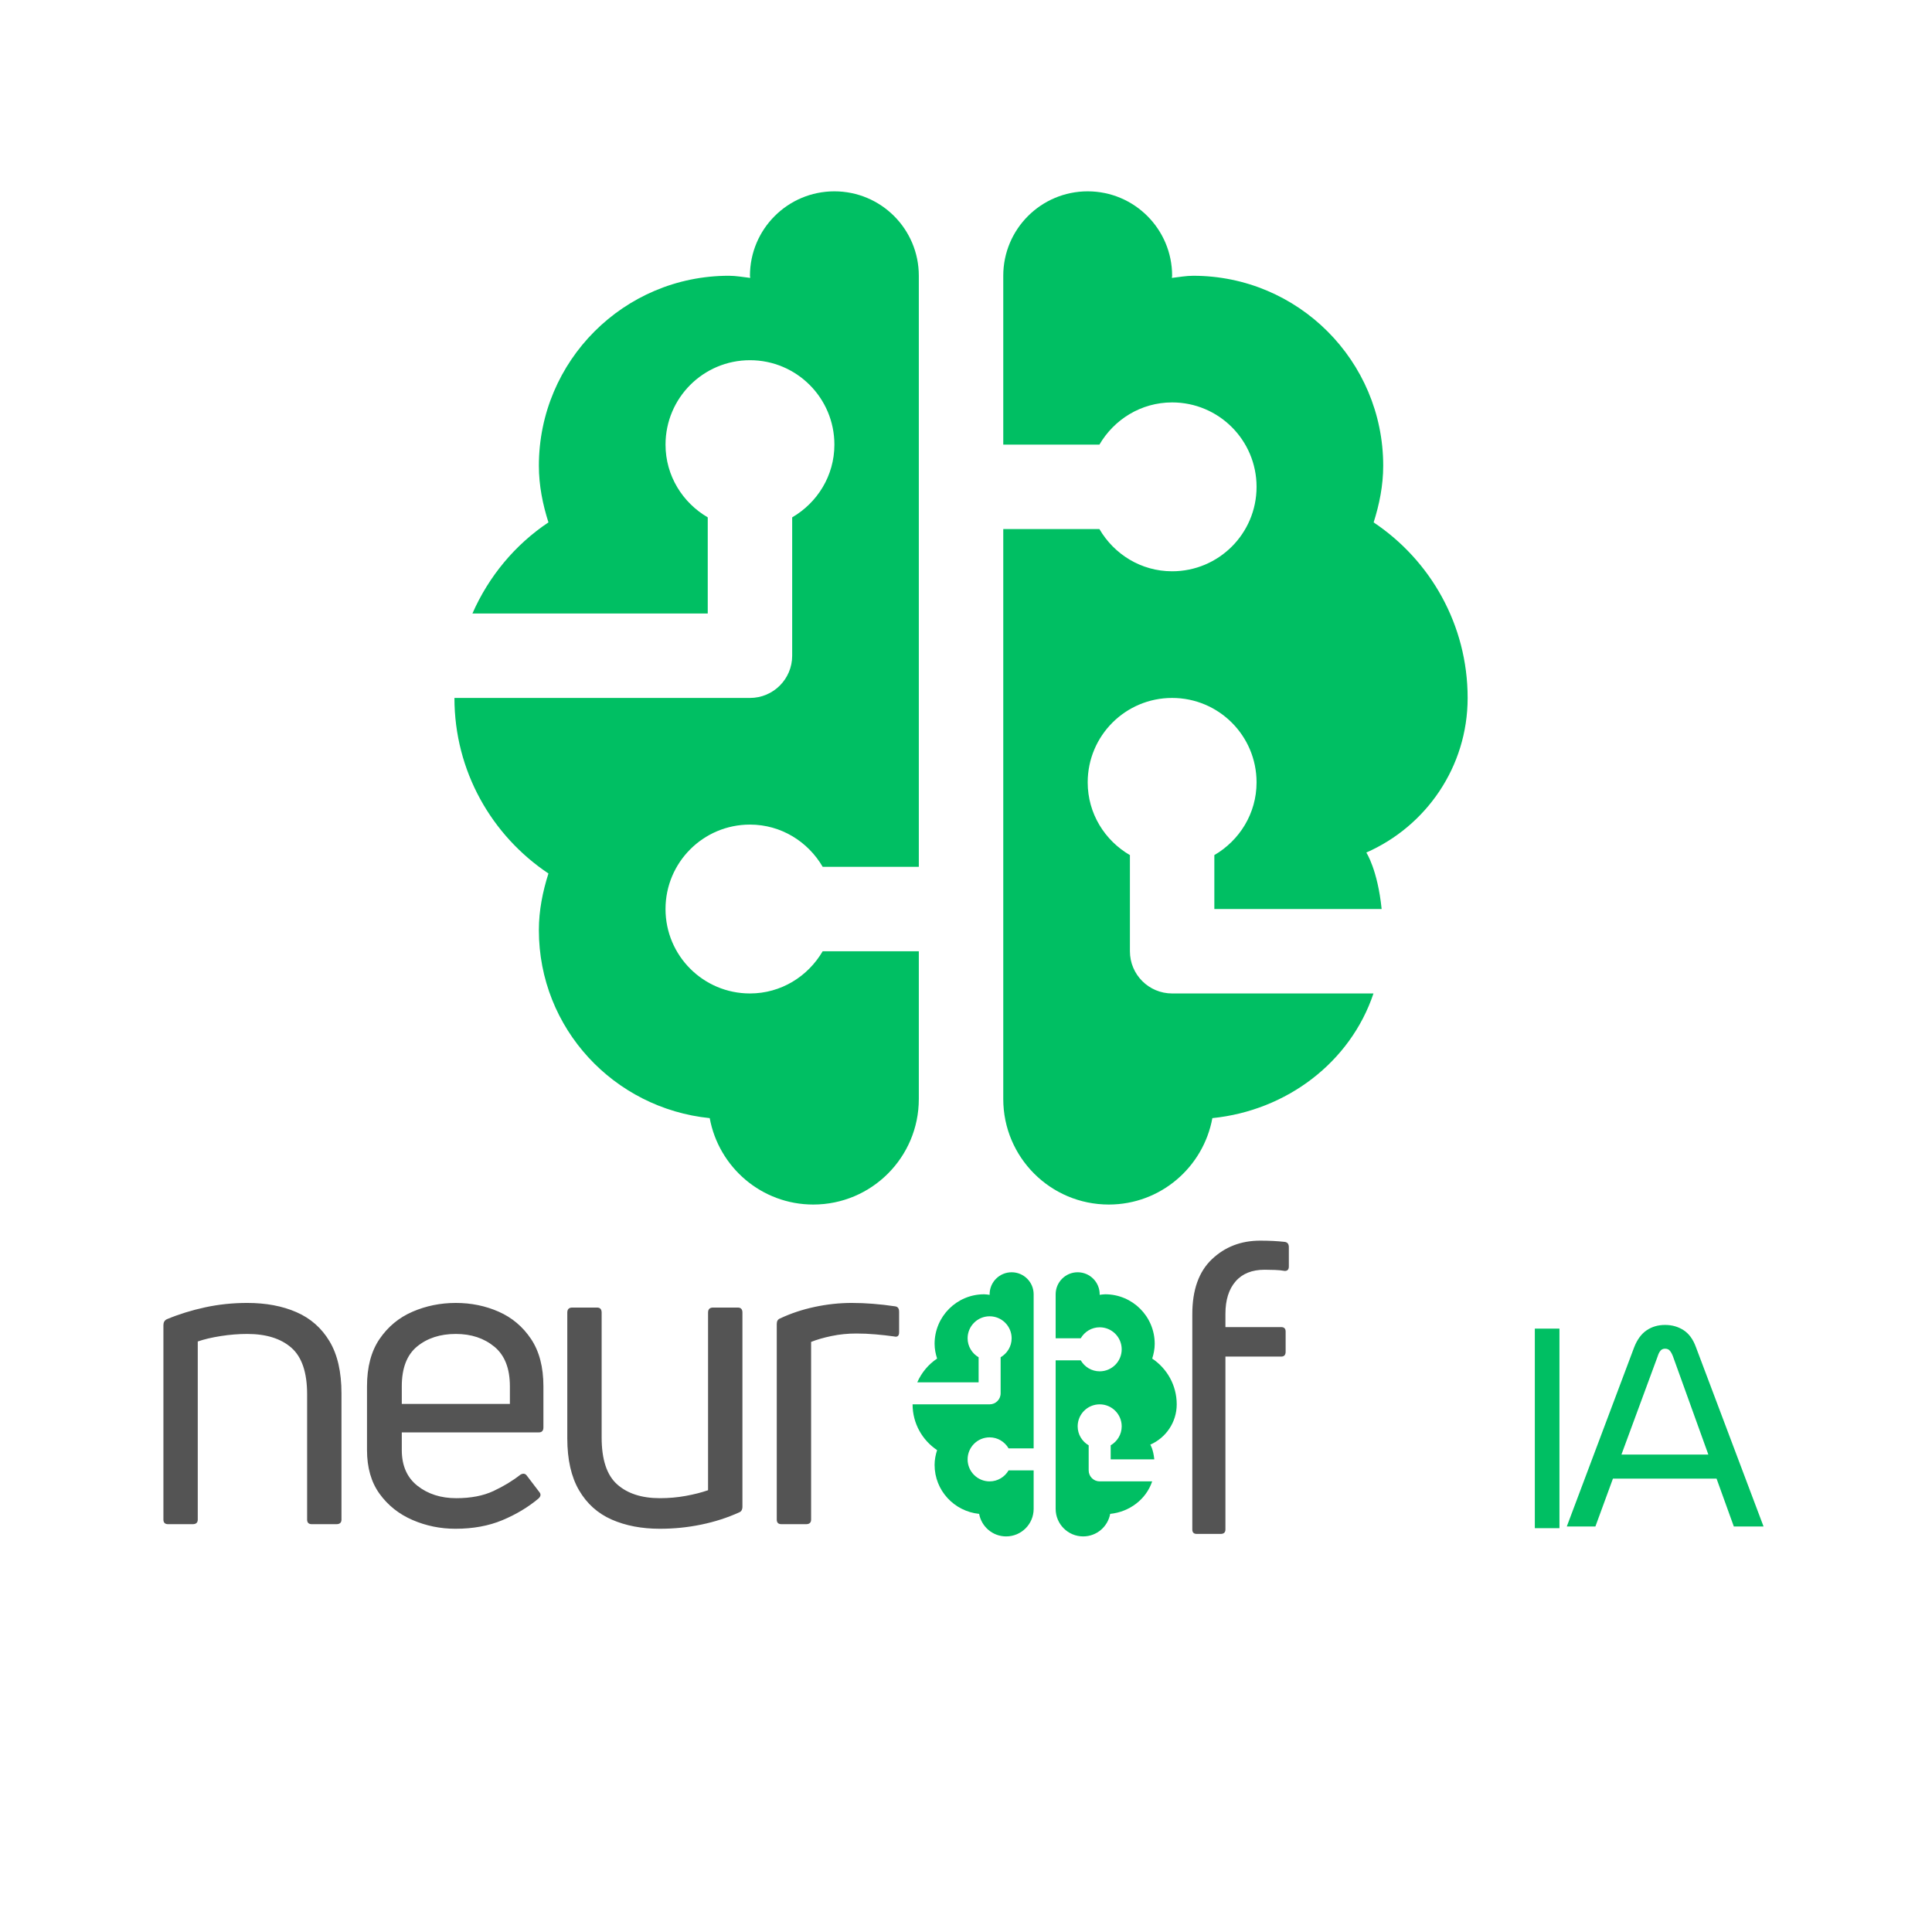
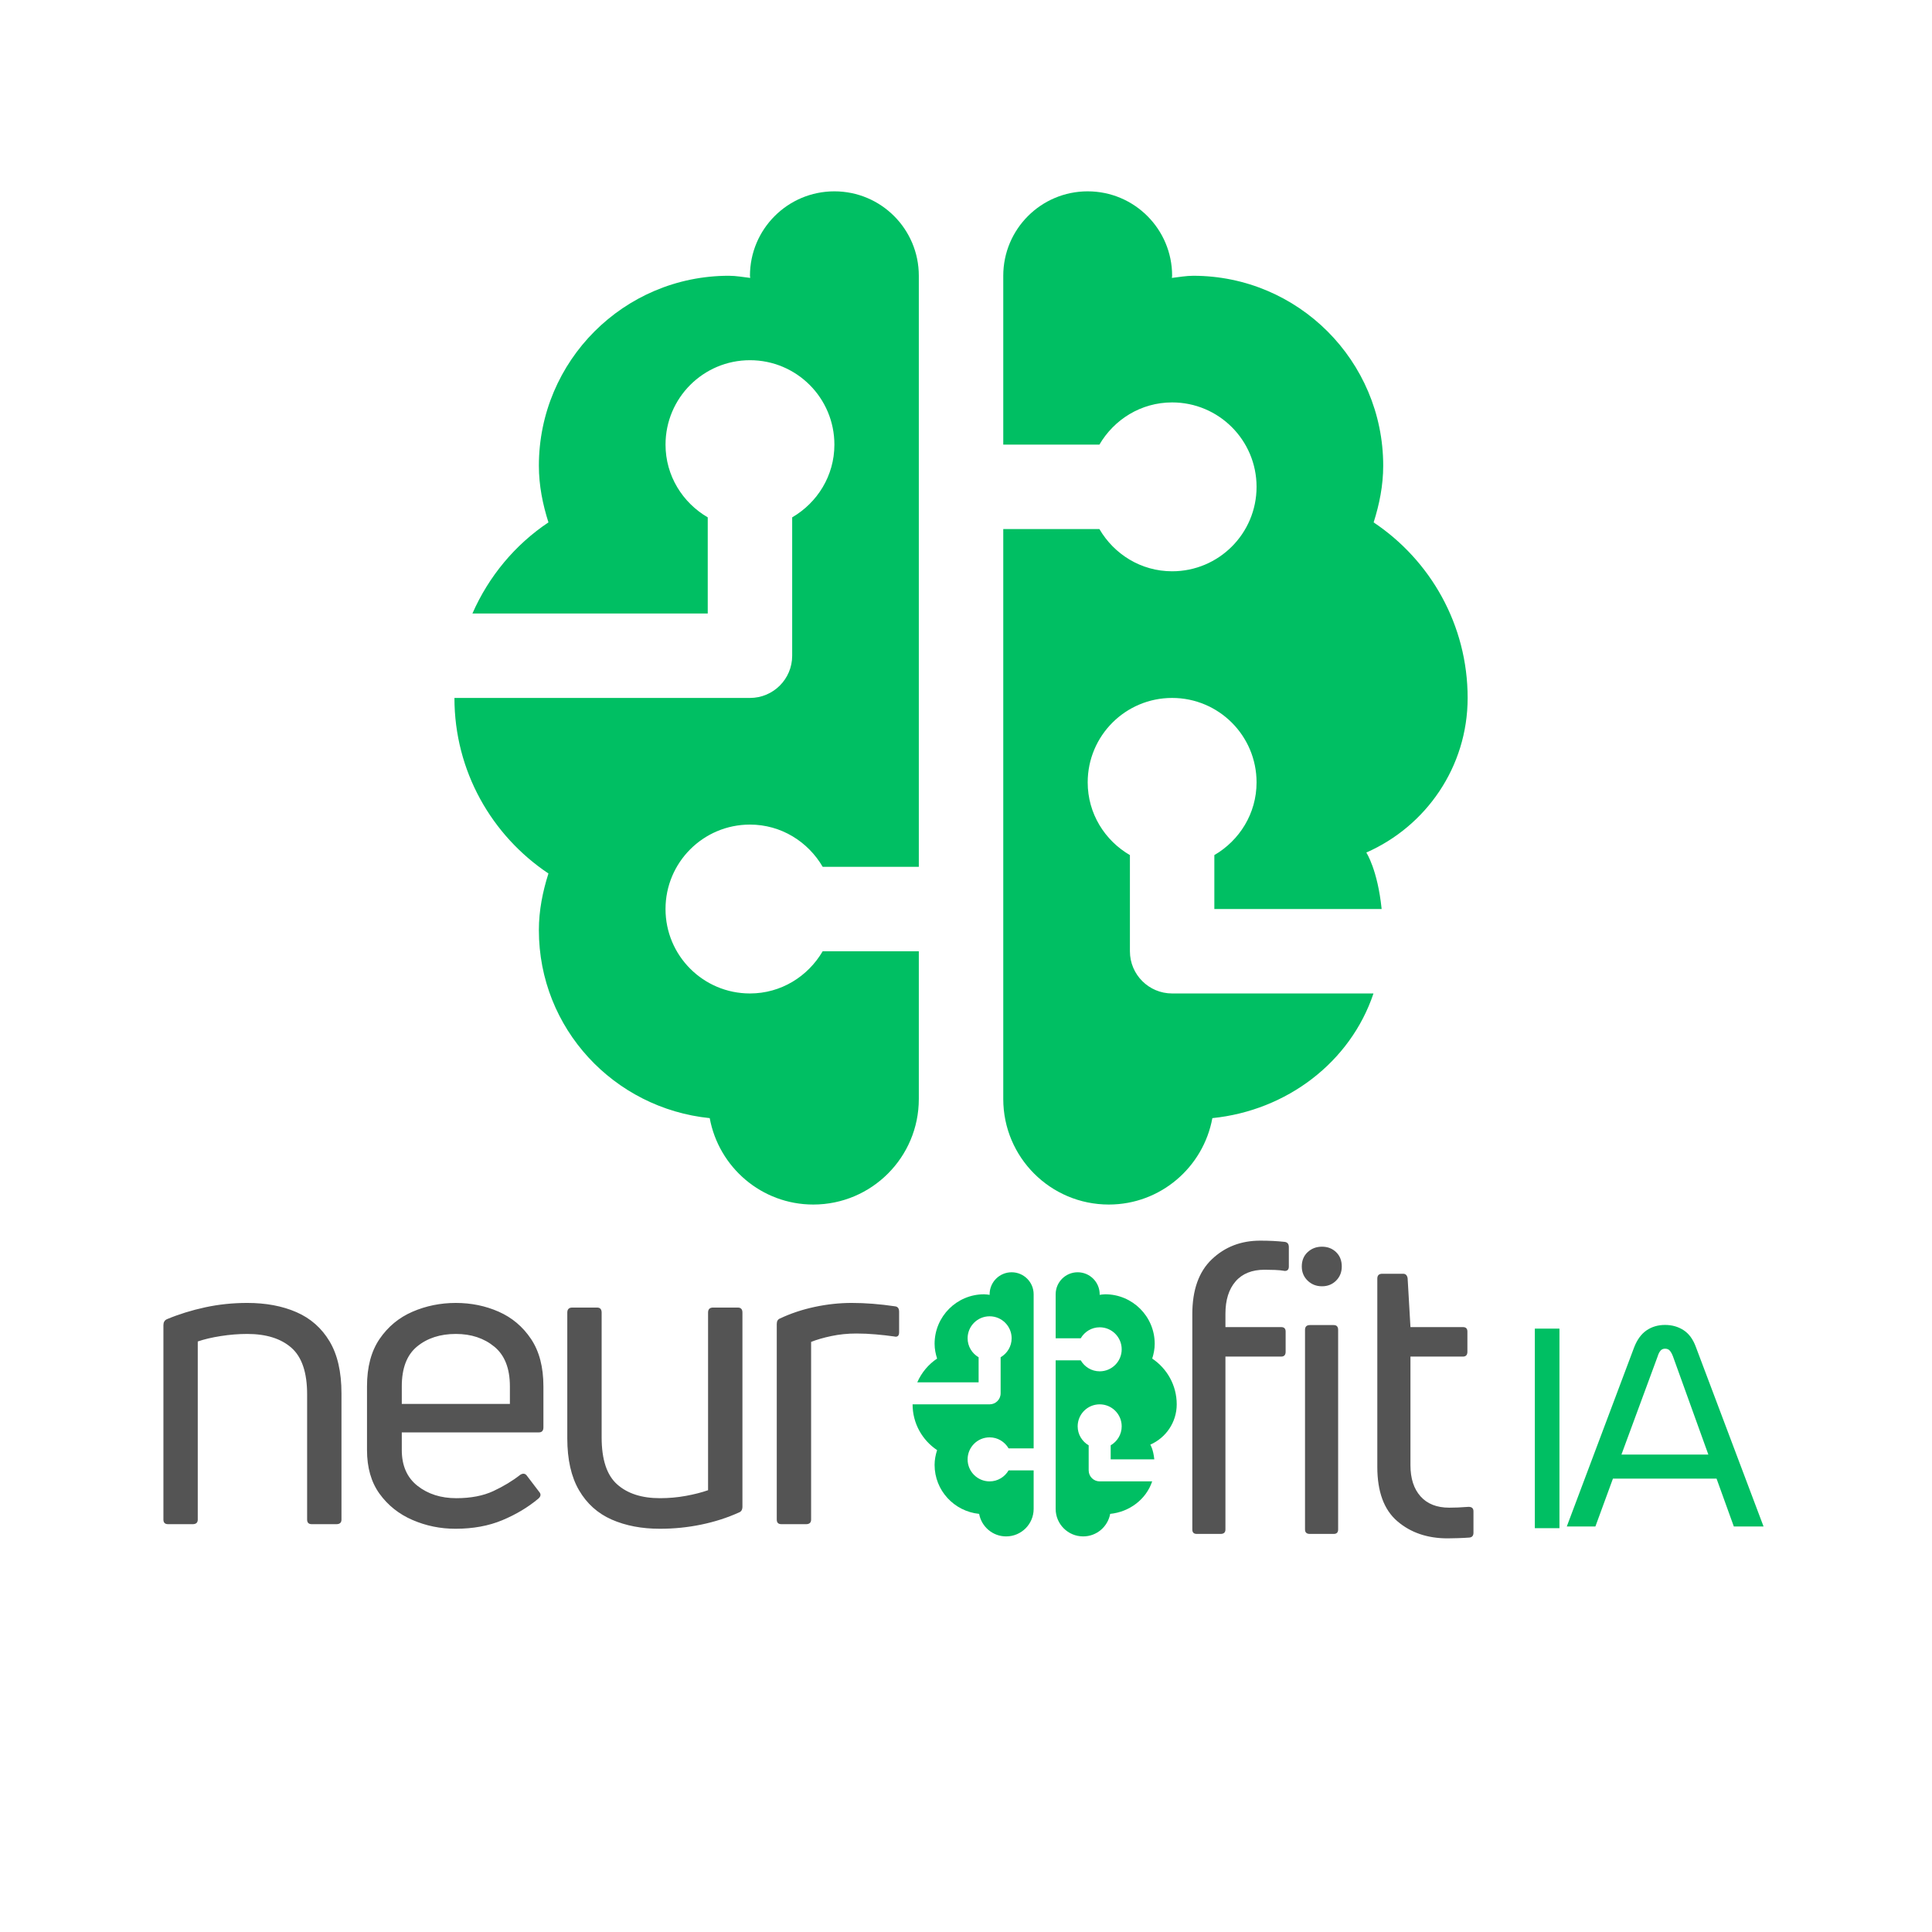
<svg xmlns="http://www.w3.org/2000/svg" width="1080" height="1080" viewBox="0 0 285.75 285.75" version="1.1">
  <defs>
    <clipPath id="clipPath6-7">
      <path d="M -331.629,-195.103 H 95.72 V 56.022 H -331.629 Z" />
    </clipPath>
  </defs>
  <g>
    <path d="m 123.41,28.299 c -6.9,0 -12.488,5.588 -12.488,12.488 0,0.106 0.037,0.211 0.037,0.317 -1.049,-0.119 -2.078,-0.317 -3.159,-0.317 -15.517,0 -28.098,12.582 -28.098,28.098 0,2.941 0.572,5.718 1.415,8.378 -4.939,3.297 -8.834,7.987 -11.244,13.476 H 104.678 V 76.52 c -3.715,-2.167 -6.244,-6.148 -6.244,-10.756 0,-6.9 5.588,-12.488 12.488,-12.488 6.9,0 12.488,5.588 12.488,12.488 0,4.608 -2.529,8.59 -6.244,10.756 v 20.464 c 0,3.453 -2.797,6.244 -6.244,6.244 H 67.213 c 0,10.833 5.523,20.363 13.903,25.964 -0.843,2.66 -1.415,5.437 -1.415,8.378 0,14.549 11.101,26.363 25.269,27.805 1.336,7.262 7.668,12.781 15.317,12.781 8.623,0 15.61,-6.987 15.61,-15.61 v -21.854 h -14.22 c -2.167,3.715 -6.148,6.244 -10.756,6.244 -6.9,0 -12.488,-5.588 -12.488,-12.488 0,-6.9 5.588,-12.488 12.488,-12.488 4.608,0 8.59,2.529 10.756,6.244 h 14.22 V 40.787 c 0,-6.9 -5.588,-12.488 -12.488,-12.488 z m 37.464,0 c -6.9,0 -12.488,5.588 -12.488,12.488 v 24.976 h 14.22 c 2.167,-3.715 6.148,-6.244 10.756,-6.244 6.9,0 12.488,5.588 12.488,12.488 0,6.9 -5.588,12.488 -12.488,12.488 -4.608,0 -8.59,-2.529 -10.756,-6.244 h -14.22 v 84.295 c 0,8.623 6.987,15.61 15.61,15.61 7.649,0 13.981,-5.519 15.317,-12.781 11.002,-1.118 20.421,-8.268 23.83,-18.439 H 173.362 c -3.447,0 -6.244,-2.791 -6.244,-6.244 v -14.22 c -3.715,-2.16 -6.244,-6.142 -6.244,-10.756 0,-6.9 5.588,-12.488 12.488,-12.488 6.9,0 12.488,5.588 12.488,12.488 0,4.608 -2.529,8.59 -6.244,10.756 v 7.976 h 24.744 c -0.599,-5.844 -2.268,-8.354 -2.268,-8.354 8.81,-3.865 14.988,-12.645 14.988,-22.866 0,-10.833 -5.523,-20.363 -13.903,-25.964 0.843,-2.66 1.415,-5.437 1.415,-8.378 0,-15.516 -12.582,-28.098 -28.098,-28.098 -1.08,0 -2.11,0.198 -3.159,0.317 0,-0.106 0.037,-0.211 0.037,-0.317 0,-6.9 -5.588,-12.488 -12.488,-12.488 z" style="fill:#00bf63;fill-rule:nonzero;stroke:none" />
    <g transform="matrix(0.2530402,0,0,0.2530402,-45.66405,257.152)">
      <g transform="translate(-152.0497,-664.5276)">
        <path d="m 14.654,4.0310429e-4 c -1.358,0 -2.036,-0.678 -2.036,-2.036 V -88.118 c 0,-1.237 0.491,-2.107 1.479,-2.604 5.317,-2.225 10.975,-3.983 16.973,-5.279 6.004,-1.302 12.221,-1.953 18.653,-1.953 8.285,0 15.546,1.361 21.79,4.083 6.249,2.722 11.132,7.025 14.653,12.901 3.527,5.871 5.291,13.57 5.291,23.092 v 55.842 c 0,1.358 -0.743,2.036 -2.225,2.036 H 78.283 c -1.358,0 -2.036,-0.678 -2.036,-2.036 V -57.51 c 0,-9.649 -2.32,-16.514 -6.959,-20.594 -4.64,-4.077 -11.161,-6.119 -19.565,-6.119 -3.835,0 -7.735,0.314 -11.694,0.935 -3.953,0.615 -7.356,1.417 -10.203,2.403 v 78.85 c 0,1.358 -0.743,2.036 -2.225,2.036 z M 180.868,-42.857 c 0,1.485 -0.681,2.225 -2.036,2.225 h -60.671 v 7.8 c 0,6.921 2.32,12.209 6.959,15.86 4.64,3.645 10.359,5.468 17.162,5.468 6.43,0 11.901,-1.047 16.416,-3.148 4.512,-2.107 8.501,-4.521 11.966,-7.244 1.237,-0.74 2.228,-0.556 2.971,0.556 l 5.373,7.054 c 0.867,0.988 0.746,1.977 -0.367,2.971 -4.578,3.835 -9.895,7.019 -15.955,9.552 -6.06,2.53 -12.984,3.799 -20.772,3.799 -6.684,0 -13.025,-1.299 -19.02,-3.894 -5.998,-2.595 -10.853,-6.456 -14.57,-11.587 -3.711,-5.137 -5.563,-11.599 -5.563,-19.387 v -28.205 c 0,-8.528 1.852,-15.517 5.563,-20.961 3.716,-5.444 8.572,-9.463 14.57,-12.061 5.995,-2.595 12.395,-3.894 19.198,-3.894 6.8,0 13.138,1.299 19.008,3.894 5.877,2.598 10.64,6.616 14.286,12.061 3.651,5.444 5.48,12.434 5.48,20.961 z M 166.025,-61.037 c 0,-7.912 -2.29,-13.756 -6.865,-17.529 -4.578,-3.77 -10.268,-5.658 -17.067,-5.658 -6.921,0 -12.641,1.855 -17.162,5.563 -4.515,3.711 -6.77,9.584 -6.77,17.624 v 7.8 h 47.864 z M 266.938,-95.906 c 1.364,0 2.048,0.743 2.048,2.225 v 85.893 c 0,1.358 -0.497,2.222 -1.491,2.592 -5.193,2.352 -10.759,4.143 -16.7,5.373 -5.936,1.237 -12.055,1.858 -18.357,1.858 -8.042,0 -15.156,-1.358 -21.34,-4.072 -6.178,-2.722 -11.001,-7.048 -14.463,-12.984 -3.465,-5.942 -5.196,-13.611 -5.196,-23.009 v -55.652 c 0,-1.482 0.74,-2.225 2.225,-2.225 h 10.948 c 1.355,0 2.036,0.743 2.036,2.225 v 55.273 c 0,9.776 2.287,16.706 6.865,20.784 4.575,4.08 10.883,6.119 18.926,6.119 3.953,0 7.782,-0.337 11.493,-1.018 3.716,-0.678 6.995,-1.515 9.836,-2.509 v -78.649 c 0,-1.482 0.74,-2.225 2.225,-2.225 z M 286.221,4.0310429e-4 c -1.358,0 -2.036,-0.678 -2.036,-2.036 V -88.674 c 0,-1.237 0.491,-2.042 1.479,-2.415 4.702,-2.225 9.803,-3.924 15.304,-5.101 5.507,-1.175 10.978,-1.764 16.416,-1.764 3.092,0 6.217,0.127 9.374,0.379 3.154,0.246 6.403,0.615 9.741,1.113 1.237,0.118 1.858,0.92 1.858,2.403 v 9.09 c 0,1.61 -0.743,2.231 -2.225,1.858 -2.604,-0.37 -5.332,-0.678 -8.179,-0.923 -2.841,-0.252 -5.681,-0.379 -8.522,-0.379 -3.835,0 -7.516,0.373 -11.043,1.113 -3.521,0.743 -6.519,1.61 -8.995,2.604 v 78.661 c 0,1.358 -0.743,2.036 -2.225,2.036 z m 0,0" style="fill:#545454;fill-rule:nonzero;stroke:none" transform="matrix(1.320141,0,0,1.320141,411.3699,539.1635)" />
      </g>
      <g transform="translate(-152.0497,-664.5276)">
-         <path d="m 81.544,-178.153 c -2.006,-0.362 -4.237,-0.584 -6.7,-0.67 -2.463,-0.095 -4.79,-0.145 -6.972,-0.145 -8.575,0 -15.139,2.644 -19.702,7.932 -4.563,5.288 -6.845,12.586 -6.845,21.894 v 9.036 h 37.757 c 2.015,0 3.024,1.005 3.024,3.006 v 13.672 c 0,2.2 -1.01,3.296 -3.024,3.296 H 41.324 V -3.005 c 0,2.006 -1.096,3.006 -3.278,3.006 H 21.893 c -2.006,0 -3.006,-1.001 -3.006,-3.006 V -148.871 c 0,-16.416 4.423,-28.82 13.274,-37.214 8.846,-8.389 19.748,-12.586 32.705,-12.586 6.012,0 11.481,0.272 16.407,0.815 2.001,0.181 3.006,1.367 3.006,3.549 v 13.147 c 0,2.006 -0.914,3.006 -2.734,3.006 z" transform="matrix(0.8628379,0,0,0.8628379,1013.129,544.866)" style="fill:#545454;fill-rule:nonzero;stroke:none" opacity="1" />
+         <path d="m 81.544,-178.153 c -2.006,-0.362 -4.237,-0.584 -6.7,-0.67 -2.463,-0.095 -4.79,-0.145 -6.972,-0.145 -8.575,0 -15.139,2.644 -19.702,7.932 -4.563,5.288 -6.845,12.586 -6.845,21.894 v 9.036 h 37.757 c 2.015,0 3.024,1.005 3.024,3.006 v 13.672 c 0,2.2 -1.01,3.296 -3.024,3.296 H 41.324 V -3.005 c 0,2.006 -1.096,3.006 -3.278,3.006 H 21.893 c -2.006,0 -3.006,-1.001 -3.006,-3.006 V -148.871 c 0,-16.416 4.423,-28.82 13.274,-37.214 8.846,-8.389 19.748,-12.586 32.705,-12.586 6.012,0 11.481,0.272 16.407,0.815 2.001,0.181 3.006,1.367 3.006,3.549 v 13.147 c 0,2.006 -0.914,3.006 -2.734,3.006 z m 38.594,-3.006 c 0,3.83 -1.281,7.022 -3.839,9.58 -2.549,2.549 -5.74,3.821 -9.58,3.821 -3.83,0 -7.062,-1.272 -9.706,-3.821 -2.644,-2.558 -3.966,-5.75 -3.966,-9.58 0,-4.02 1.322,-7.262 3.966,-9.724 2.644,-2.463 5.876,-3.694 9.706,-3.694 3.839,0 7.031,1.231 9.58,3.694 2.558,2.463 3.839,5.704 3.839,9.724 z M 98.516,0.001 c -2.187,0 -3.278,-1.001 -3.278,-3.006 V -138.205 c 0,-2.182 1.091,-3.278 3.278,-3.278 h 16.153 c 2.001,0 3.006,1.096 3.006,3.278 V -3.005 c 0,2.006 -1.005,3.006 -3.006,3.006 z M 166.664,-46.52 c 0,8.937 2.273,15.963 6.827,21.079 4.563,5.107 11.037,7.66 19.431,7.66 1.458,0 3.423,-0.041 5.885,-0.127 2.463,-0.095 4.88,-0.24 7.262,-0.435 2.182,0 3.278,1.01 3.278,3.024 v 14.505 c 0,2.001 -0.914,3.097 -2.734,3.278 -2.381,0.181 -4.98,0.312 -7.805,0.398 -2.825,0.095 -5.152,0.145 -6.972,0.145 -13.69,0 -25.054,-3.875 -34.081,-11.626 -9.032,-7.751 -13.545,-20.019 -13.545,-36.815 V -172.956 c 0,-2.182 1.096,-3.278 3.296,-3.278 h 14.234 c 1.639,0 2.644,1.005 3.006,3.006 l 1.92,33.121 h 35.566 c 2.001,0 3.006,1.005 3.006,3.006 v 13.672 c 0,2.2 -1.005,3.296 -3.006,3.296 H 166.664 Z m 0,0" transform="matrix(0.8628379,0,0,0.8628379,1013.129,544.866)" style="fill:#545454;fill-rule:nonzero;stroke:none" opacity="1" />
      </g>
      <g transform="translate(-152.0497,-664.5276)">
        <path d="M 11,3 C 9.895,3 9,3.895 9,5 9,5.017 9.006,5.034 9.006,5.051 8.838,5.032 8.673,5 8.5,5 6.015,5 4,7.015 4,9.5 4,9.971 4.092,10.416 4.227,10.842 3.436,11.37 2.812,12.121 2.426,13 H 8 V 10.723 C 7.405,10.376 7,9.738 7,9 7,7.895 7.895,7 9,7 c 1.105,0 2,0.895 2,2 0,0.738 -0.405,1.376 -1,1.723 V 14 c 0,0.553 -0.448,1 -1,1 H 2 c 0,1.735 0.885,3.261 2.227,4.158 C 4.092,19.584 4,20.029 4,20.5 4,22.83 5.778,24.722 8.047,24.953 8.261,26.116 9.275,27 10.5,27 11.881,27 13,25.881 13,24.5 V 21 H 10.723 C 10.376,21.595 9.738,22 9,22 7.895,22 7,21.105 7,20 c 0,-1.105 0.895,-2 2,-2 0.738,0 1.376,0.405 1.723,1 H 13 V 5 C 13,3.895 12.105,3 11,3 Z m 6,0 c -1.105,0 -2,0.895 -2,2 v 4 h 2.277 C 17.624,8.405 18.262,8 19,8 c 1.105,0 2,0.895 2,2 0,1.105 -0.895,2 -2,2 -0.738,0 -1.376,-0.405 -1.723,-1 H 15 v 13.5 c 0,1.381 1.119,2.5 2.5,2.5 1.225,0 2.239,-0.884 2.453,-2.047 C 21.715,24.774 23.224,23.629 23.77,22 H 19 c -0.552,0 -1,-0.447 -1,-1 V 18.723 C 17.405,18.377 17,17.739 17,17 c 0,-1.105 0.895,-2 2,-2 1.105,0 2,0.895 2,2 0,0.738 -0.405,1.376 -1,1.723 V 20 h 3.963 c -0.096,-0.936 -0.363,-1.338 -0.363,-1.338 C 25.011,18.043 26,16.637 26,15 26,13.265 25.115,11.739 23.773,10.842 23.908,10.416 24,9.971 24,9.5 24,7.015 21.985,5 19.5,5 19.327,5 19.162,5.032 18.994,5.051 18.994,5.034 19,5.017 19,5 19,3.895 18.105,3 17,3 Z" style="fill:#00bf63;fill-rule:nonzero;stroke:none" transform="matrix(6.432943,0,0,6.432943,853.0562,372.6299)" />
      </g>
      <g transform="translate(-152.0497,-664.5276)">
        <path d="M 28.627,-2.8038413e-6 H 14.236 V -116.641 h 14.391 z m 0,0" style="fill:#00bf63;fill-rule:nonzero;stroke:none" transform="translate(1215.393,541.5078)" />
      </g>
      <g transform="translate(-152.0497,-664.5276)">
        <path d="M 0.33,-2.845508e-6 39.705,-104.734 c 1.77,-4.52 4.195,-7.828 7.281,-9.922 3.094,-2.094 6.68,-3.141 10.766,-3.141 4.07,0 7.68,1.023 10.828,3.062 3.145,2.031 5.547,5.312 7.203,9.844 L 115.33,-2.845508e-6 H 97.955 L 87.861,-27.969 H 27.298 L 17.048,-2.845508e-6 Z M 32.267,-42.031 H 83.064 L 62.377,-99.438 c -0.555,-1.438 -1.164,-2.539 -1.828,-3.313 -0.656,-0.77 -1.59,-1.156 -2.797,-1.156 -1.105,0 -1.992,0.387 -2.656,1.156 -0.656,0.773 -1.211,1.875 -1.656,3.313 z m 0,0" style="fill:#00bf63;fill-rule:nonzero;stroke:none" transform="translate(1247.987,540.5078)" />
      </g>
    </g>
  </g>
</svg>
